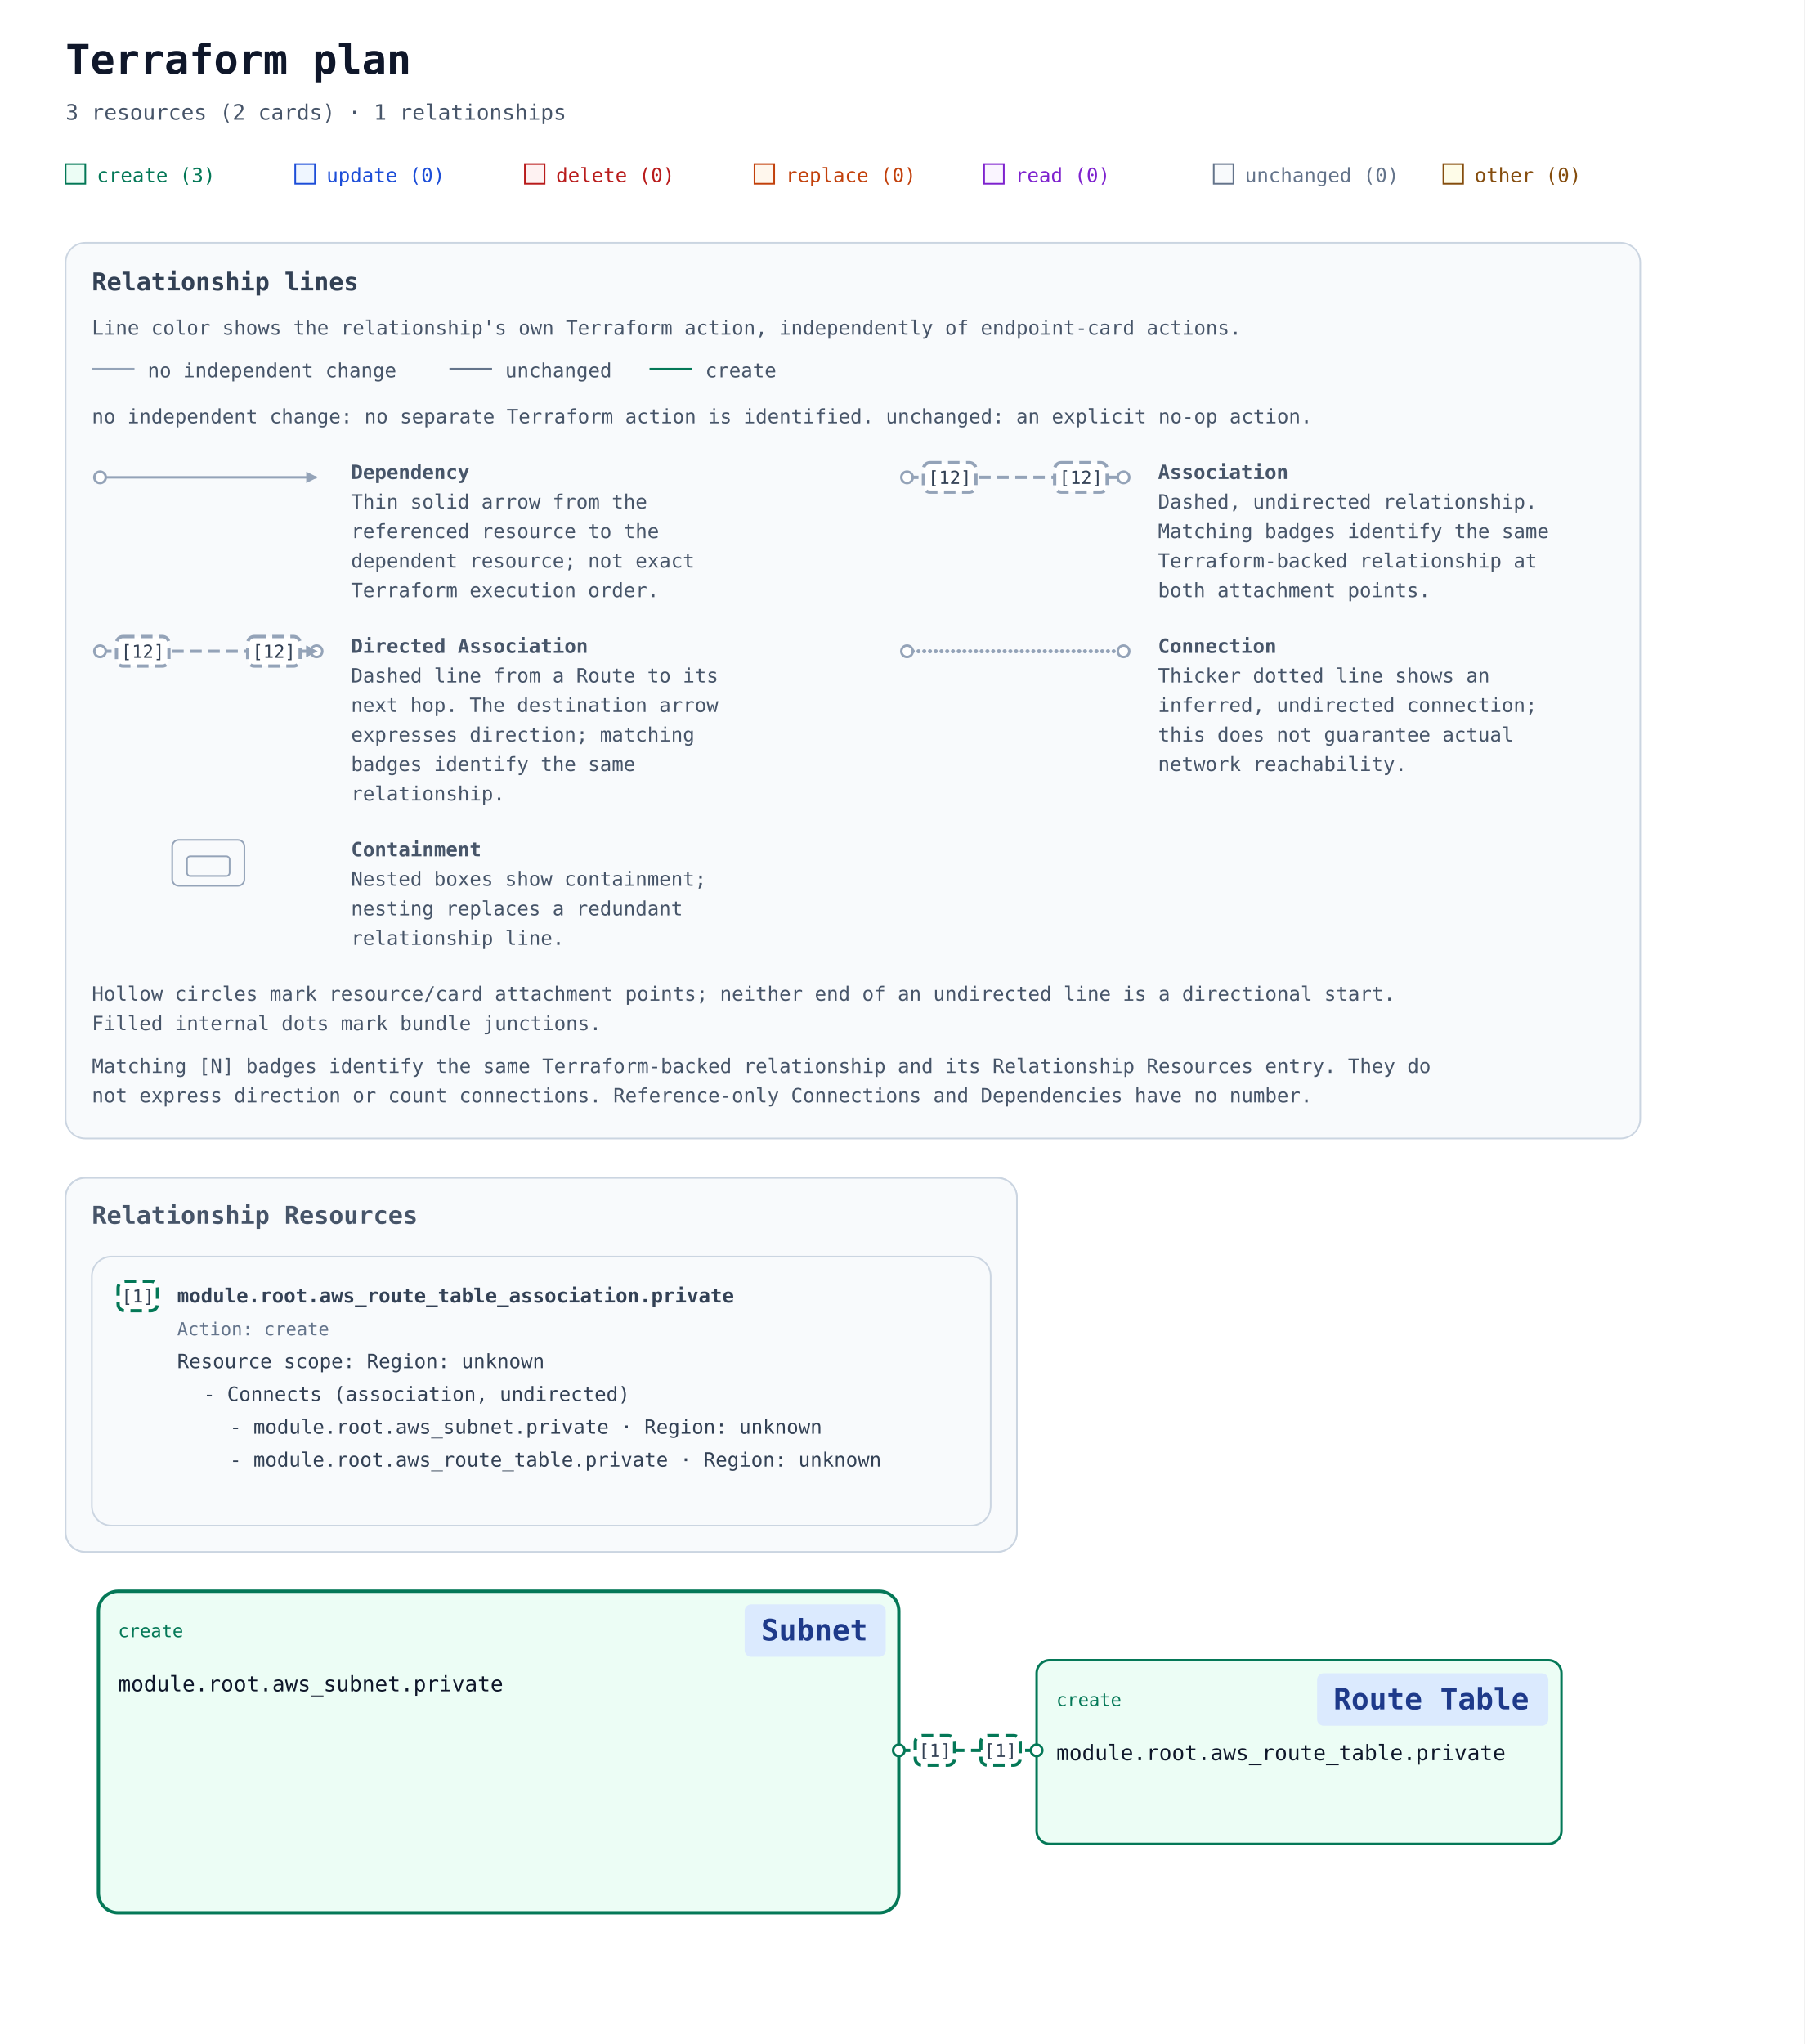
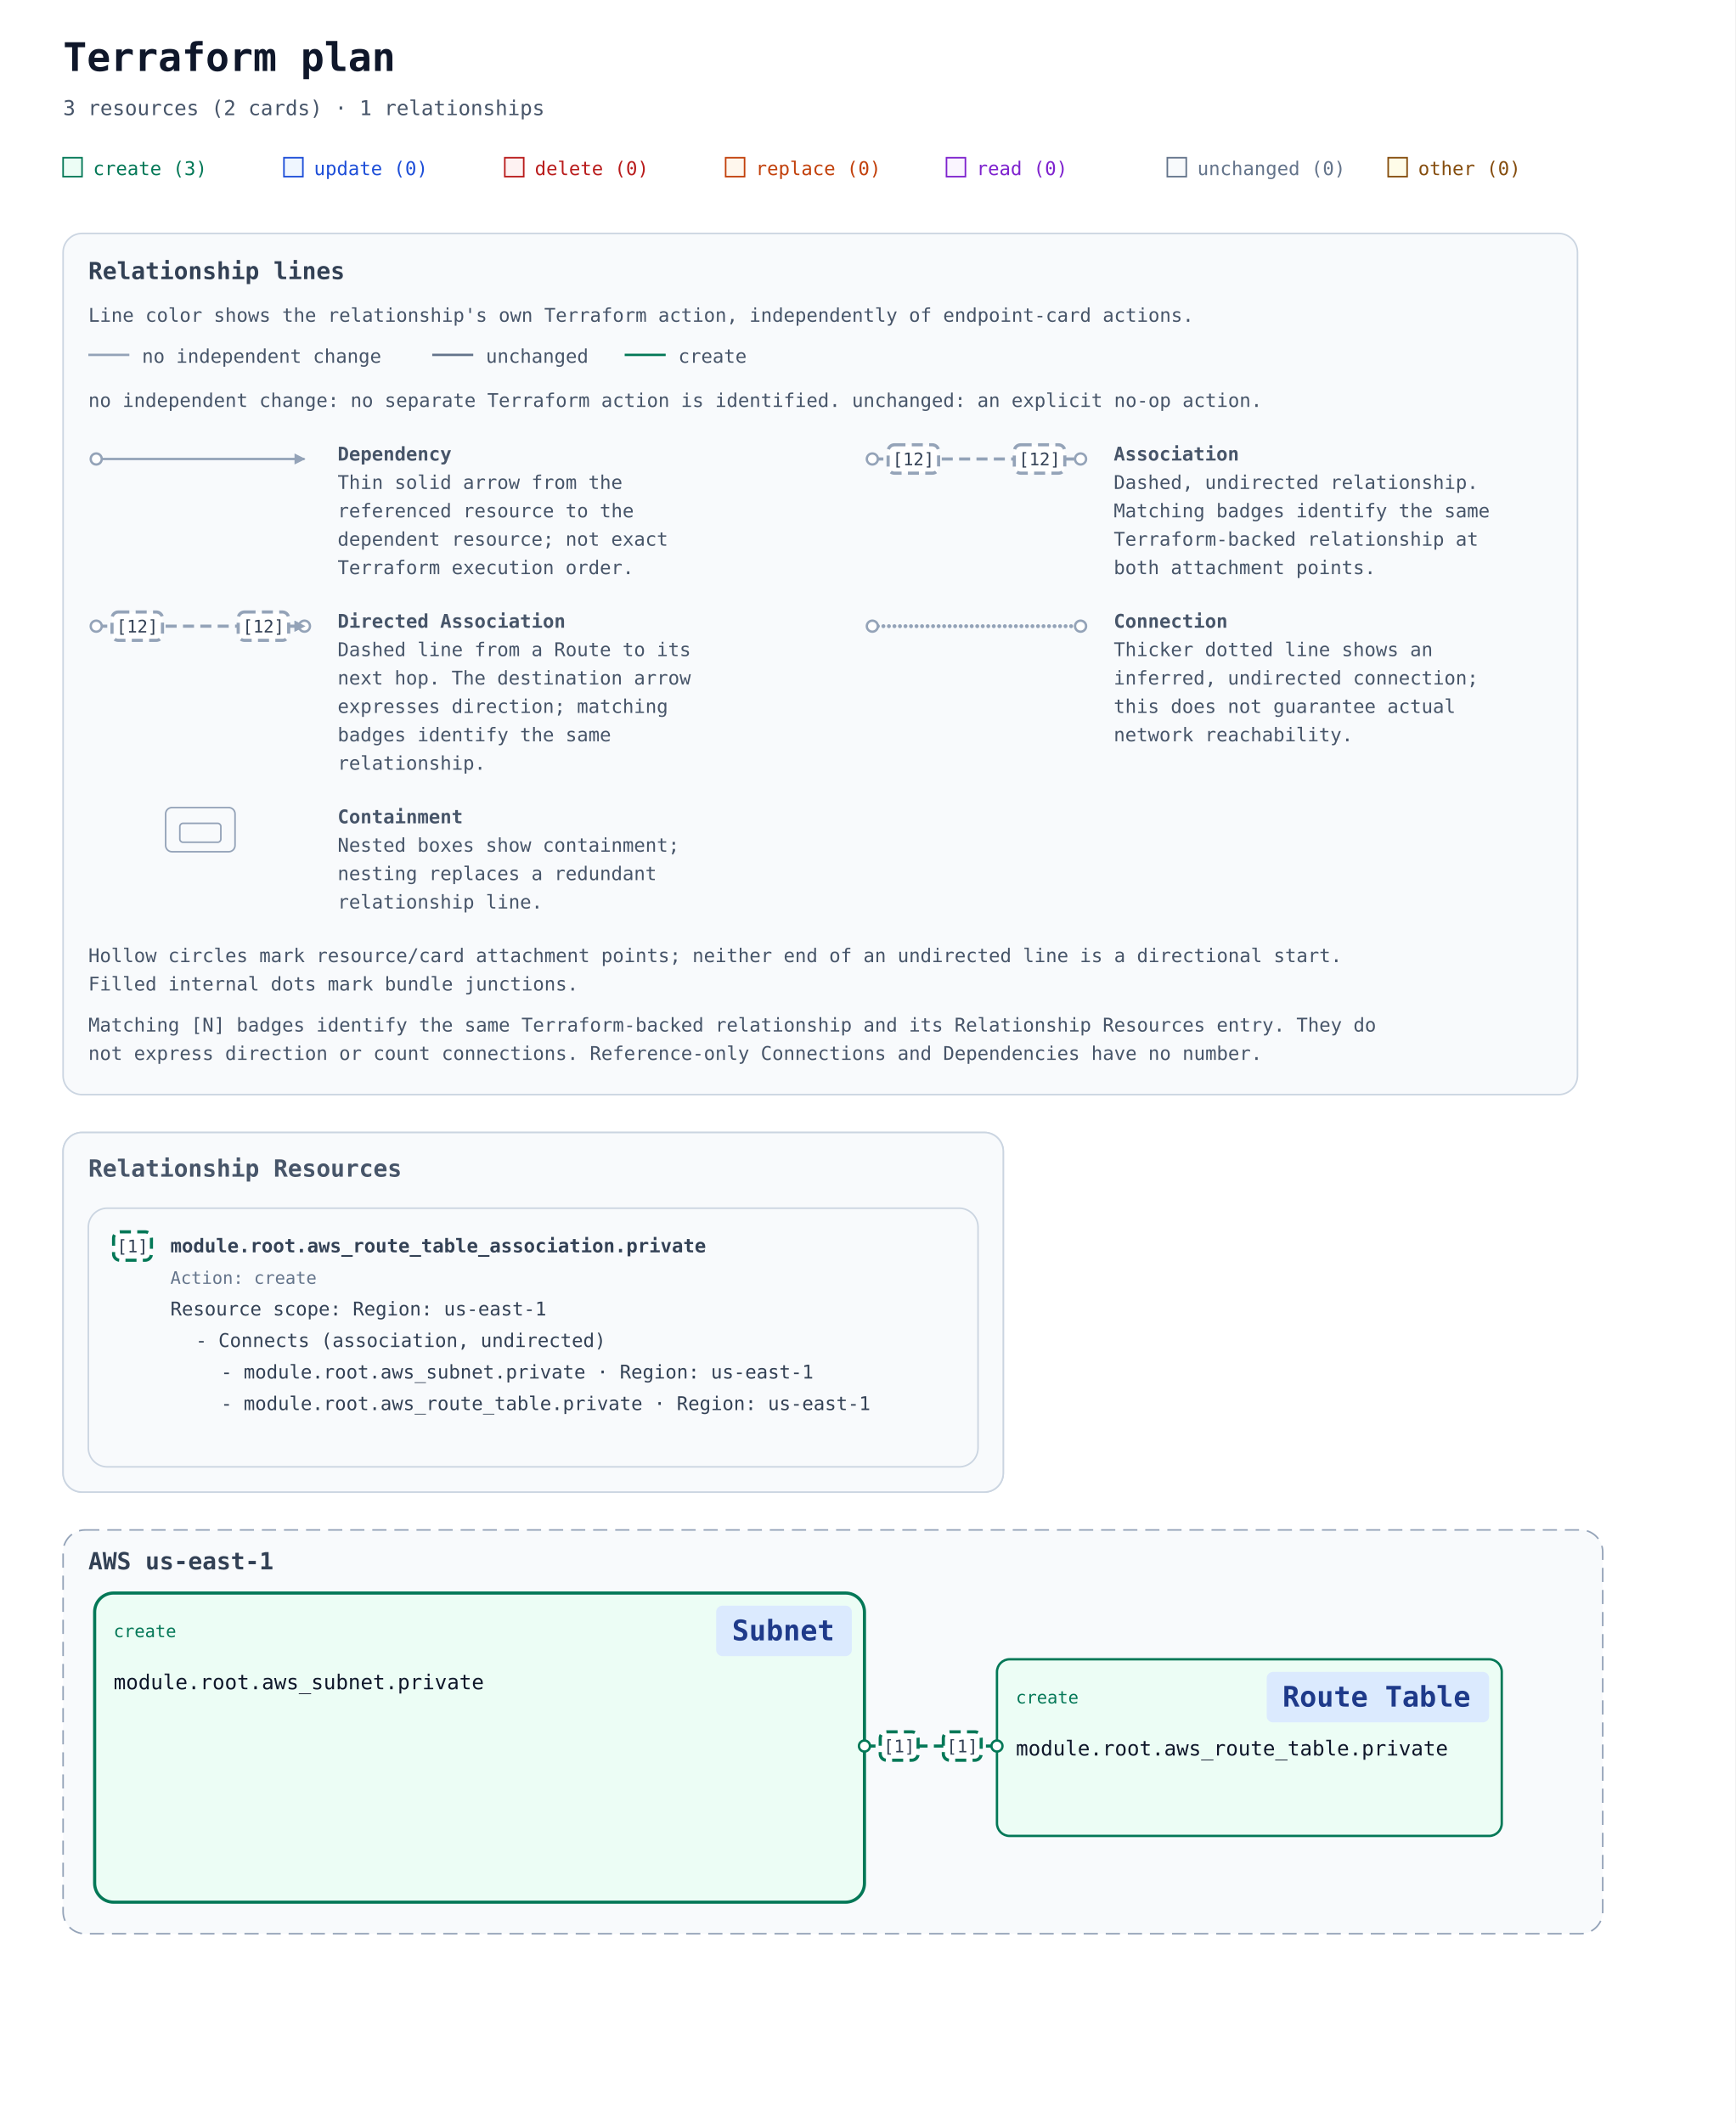
- <svg xmlns="http://www.w3.org/2000/svg" width="1100" height="1246" viewBox="0 0 1100 1246" role="img" aria-labelledby="title description">
+ <svg xmlns="http://www.w3.org/2000/svg" width="1100" height="1346" viewBox="0 0 1100 1346" role="img" aria-labelledby="title description">
  <defs>
    <marker id="arrow" viewBox="0 0 10 10" refX="9" refY="5" markerWidth="7" markerHeight="7" markerUnits="userSpaceOnUse" orient="auto-start-reverse">
      <path d="M 0 0 L 10 5 L 0 10 z" fill="#94a3b8" />
    </marker>
    <marker id="arrow-create" viewBox="0 0 10 10" refX="9" refY="5" markerWidth="7" markerHeight="7" markerUnits="userSpaceOnUse" orient="auto-start-reverse">
      <path d="M 0 0 L 10 5 L 0 10 z" fill="#047857" />
    </marker>
  </defs>
  <rect width="100%" height="100%" fill="#ffffff" />
  <g font-family="ui-monospace, SFMono-Regular, Consolas, monospace">
    <text x="40" y="45" font-size="25" font-weight="700" fill="#0f172a">Terraform plan</text>
    <text x="40" y="73" font-size="13" fill="#475569">3 resources (2 cards) · 1 relationships</text>
    <rect x="40" y="100" width="12" height="12" fill="#ecfdf5" stroke="#047857" />
    <text x="59" y="111" font-size="12" fill="#047857">create (3)</text>
    <rect x="180" y="100" width="12" height="12" fill="#eff6ff" stroke="#1d4ed8" />
    <text x="199" y="111" font-size="12" fill="#1d4ed8">update (0)</text>
    <rect x="320" y="100" width="12" height="12" fill="#fef2f2" stroke="#b91c1c" />
    <text x="339" y="111" font-size="12" fill="#b91c1c">delete (0)</text>
    <rect x="460" y="100" width="12" height="12" fill="#fff7ed" stroke="#c2410c" />
    <text x="479" y="111" font-size="12" fill="#c2410c">replace (0)</text>
    <rect x="600" y="100" width="12" height="12" fill="#faf5ff" stroke="#7e22ce" />
    <text x="619" y="111" font-size="12" fill="#7e22ce">read (0)</text>
    <rect x="740" y="100" width="12" height="12" fill="#f8fafc" stroke="#64748b" />
    <text x="759" y="111" font-size="12" fill="#64748b">unchanged (0)</text>
    <rect x="880" y="100" width="12" height="12" fill="#fefce8" stroke="#854d0e" />
    <text x="899" y="111" font-size="12" fill="#854d0e">other (0)</text>
    <g id="relationship-legend" font-size="12" fill="#475569" transform="translate(40 148)">
      <rect width="960" height="546" rx="12" fill="#f8fafc" stroke="#cbd5e1" />
      <text x="16" y="29" font-size="15" font-weight="700" fill="#334155">Relationship lines</text>
      <text x="16" y="56">Line color shows the relationship's own Terraform action, independently of endpoint-card actions.</text>
      <path data-legend-action="none" d="M 16 77 H 42" fill="none" stroke="#94a3b8" stroke-width="1.5" />
      <text x="50" y="82">no independent change</text>
      <path data-legend-action="unchanged" d="M 234 77 H 260" fill="none" stroke="#64748b" stroke-width="1.5" />
      <text x="268" y="82">unchanged</text>
      <path data-legend-action="create" d="M 356 77 H 382" fill="none" stroke="#047857" stroke-width="1.5" />
      <text x="390" y="82">create</text>
      <text x="16" y="110">no independent change: no separate Terraform action is identified. unchanged: an explicit no-op action.</text>
      <g data-legend-entry="dependency" transform="translate(0 132)">
        <g data-legend-sample="dependency">
          <path data-legend-kind="dependency" data-directionality="directed" d="M 21 11 H 153" fill="none" stroke="#94a3b8" stroke-width="1.5" marker-end="url(#arrow)" />
          <circle data-legend-endpoint="source" cx="21" cy="11" r="3.5" fill="#ffffff" stroke="#94a3b8" stroke-width="1.5" />
        </g>
        <text x="174" y="12" font-weight="700">Dependency</text>
        <text x="174" y="30">Thin solid arrow from the</text>
        <text x="174" y="48">referenced resource to the</text>
        <text x="174" y="66">dependent resource; not exact</text>
        <text x="174" y="84">Terraform execution order.</text>
      </g>
      <g data-legend-entry="association" transform="translate(492 132)">
        <g data-legend-sample="association">
          <path data-legend-kind="association" data-directionality="undirected" d="M 21 11 H 153" fill="none" stroke="#94a3b8" stroke-width="2" stroke-dasharray="7 4" />
          <circle data-legend-endpoint="source" cx="21" cy="11" r="3.5" fill="#ffffff" stroke="#94a3b8" stroke-width="1.5" />
          <circle data-legend-endpoint="target" cx="153" cy="11" r="3.5" fill="#ffffff" stroke="#94a3b8" stroke-width="1.5" />
          <g data-legend-badge="source">
            <rect x="31" y="2" width="32" height="18" rx="4" fill="#ffffff" stroke="#94a3b8" stroke-width="2" stroke-dasharray="7 4" />
            <text x="47" y="15" text-anchor="middle" font-size="11" fill="#334155">[12]</text>
          </g>
          <g data-legend-badge="target">
            <rect x="111" y="2" width="32" height="18" rx="4" fill="#ffffff" stroke="#94a3b8" stroke-width="2" stroke-dasharray="7 4" />
            <text x="127" y="15" text-anchor="middle" font-size="11" fill="#334155">[12]</text>
          </g>
        </g>
        <text x="174" y="12" font-weight="700">Association</text>
        <text x="174" y="30">Dashed, undirected relationship.</text>
        <text x="174" y="48">Matching badges identify the same</text>
        <text x="174" y="66">Terraform-backed relationship at</text>
        <text x="174" y="84">both attachment points.</text>
      </g>
      <g data-legend-entry="directed-association" transform="translate(0 238)">
        <g data-legend-sample="directed-association">
          <path data-legend-kind="directed-association" data-directionality="directed" d="M 21 11 H 153" fill="none" stroke="#94a3b8" stroke-width="2" stroke-dasharray="7 4" marker-end="url(#arrow)" />
          <circle data-legend-endpoint="source" cx="21" cy="11" r="3.5" fill="#ffffff" stroke="#94a3b8" stroke-width="1.5" />
          <circle data-legend-endpoint="target" cx="153" cy="11" r="3.5" fill="#ffffff" stroke="#94a3b8" stroke-width="1.5" />
          <path data-legend-arrow="true" d="M 146.7 7.5 L 153.7 11 L 146.7 14.5 Z" fill="#94a3b8" />
          <g data-legend-badge="source">
            <rect x="31" y="2" width="32" height="18" rx="4" fill="#ffffff" stroke="#94a3b8" stroke-width="2" stroke-dasharray="7 4" />
            <text x="47" y="15" text-anchor="middle" font-size="11" fill="#334155">[12]</text>
          </g>
          <g data-legend-badge="target">
            <rect x="111" y="2" width="32" height="18" rx="4" fill="#ffffff" stroke="#94a3b8" stroke-width="2" stroke-dasharray="7 4" />
            <text x="127" y="15" text-anchor="middle" font-size="11" fill="#334155">[12]</text>
          </g>
        </g>
        <text x="174" y="12" font-weight="700">Directed Association</text>
        <text x="174" y="30">Dashed line from a Route to its</text>
        <text x="174" y="48">next hop. The destination arrow</text>
        <text x="174" y="66">expresses direction; matching</text>
        <text x="174" y="84">badges identify the same</text>
        <text x="174" y="102">relationship.</text>
      </g>
      <g data-legend-entry="connection" transform="translate(492 238)">
        <g data-legend-sample="connection">
          <path data-legend-kind="connection" data-directionality="undirected" d="M 21 11 H 153" fill="none" stroke="#94a3b8" stroke-width="2.5" stroke-dasharray="0 3.5" stroke-linecap="round" />
          <circle data-legend-endpoint="source" cx="21" cy="11" r="3.5" fill="#ffffff" stroke="#94a3b8" stroke-width="1.5" />
          <circle data-legend-endpoint="target" cx="153" cy="11" r="3.5" fill="#ffffff" stroke="#94a3b8" stroke-width="1.5" />
        </g>
        <text x="174" y="12" font-weight="700">Connection</text>
        <text x="174" y="30">Thicker dotted line shows an</text>
        <text x="174" y="48">inferred, undirected connection;</text>
        <text x="174" y="66">this does not guarantee actual</text>
        <text x="174" y="84">network reachability.</text>
      </g>
      <g data-legend-entry="containment" transform="translate(0 362)">
        <g data-legend-sample="containment">
          <g data-legend-kind="containment" fill="none" stroke="#94a3b8">
            <rect x="65" y="2" width="44" height="28" rx="4" />
            <rect x="74" y="12" width="26" height="12" rx="2" />
          </g>
        </g>
        <text x="174" y="12" font-weight="700">Containment</text>
        <text x="174" y="30">Nested boxes show containment;</text>
        <text x="174" y="48">nesting replaces a redundant</text>
        <text x="174" y="66">relationship line.</text>
      </g>
      <text x="16" y="462">Hollow circles mark resource/card attachment points; neither end of an undirected line is a directional start.</text>
      <text x="16" y="480">Filled internal dots mark bundle junctions.</text>
      <text x="16" y="506">Matching [N] badges identify the same Terraform-backed relationship and its Relationship Resources entry. They do</text>
      <text x="16" y="524">not express direction or count connections. Reference-only Connections and Dependencies have no number.</text>
    </g>
    <g transform="translate(0 558)">
      <g data-annotation-area="true" data-packing-width="1100" data-measured-height="252">
        <g data-annotation-card="true" transform="translate(40 160)">
-           <rect width="580" height="228" rx="12" fill="#f8fafc" stroke="#cbd5e1" />
+           <rect width="596" height="228" rx="12" fill="#f8fafc" stroke="#cbd5e1" />
          <g data-annotation-section="Relationship Resources" data-packing-width="1020">
-             <rect width="580" height="228" rx="12" fill="#f8fafc" stroke="#cbd5e1" />
+             <rect width="596" height="228" rx="12" fill="#f8fafc" stroke="#cbd5e1" />
            <text x="16" y="28" font-size="15" font-weight="700" fill="#475569">Relationship Resources</text>
            <g data-annotation-card="true" transform="translate(16 48)">
-               <rect width="548" height="164" rx="12" fill="#f8fafc" stroke="#cbd5e1" />
+               <rect width="564" height="164" rx="12" fill="#f8fafc" stroke="#cbd5e1" />
              <g data-relationship-index="true">
                <g data-relationship-entry="1" id="relationship-5b5b5b226177735f726f7574655f7461626c655f6173736f63696174696f6e2e70726976617465222c6e756c6c5d5d2c5b5b227465727261666f726d3a3631373737333566373337353632366536353734326537303732363937363631373436352d63757272656e74222c227465727261666f726d3a363137373733356637323666373537343635356637343631363236633635326537303732363937363631373436352d63757272656e74222c226173736f63696174696f6e222c22756e6469726563746564225d5d5d">
                  <a href="#relationship-5b5b5b226177735f726f7574655f7461626c655f6173736f63696174696f6e2e70726976617465222c6e756c6c5d5d2c5b5b227465727261666f726d3a3631373737333566373337353632366536353734326537303732363937363631373436352d63757272656e74222c227465727261666f726d3a363137373733356637323666373537343635356637343631363236633635326537303732363937363631373436352d63757272656e74222c226173736f63696174696f6e222c22756e6469726563746564225d5d5d" data-relationship-select="true" aria-label="Relationship [1]: Connects (association, undirected): module.root.aws_subnet.private / module.root.aws_route_table.private">
                    <rect x="16" y="15" width="24" height="18" rx="4" fill="#ffffff" stroke="#047857" stroke-width="2" stroke-dasharray="7 4" />
                    <text x="28" y="28" text-anchor="middle" font-size="11" fill="#334155">[1]</text>
                  </a>
                  <text data-source-address="aws_route_table_association.private" data-source-identity="terraform:6177735f726f7574655f7461626c655f6173736f63696174696f6e2e70726976617465-current" font-size="12" font-weight="600" fill="#334155">
                    <tspan x="52" y="28" xml:space="preserve">module.root.aws_route_table_association.private</tspan>
                  </text>
                  <text data-resource-action="true" x="52" y="48" font-size="11" fill="#64748b">Action: create</text>
                  <text font-size="12" fill="#334155">
-                     <tspan x="52" y="68" xml:space="preserve">Resource scope: Region: unknown</tspan>
+                     <tspan x="52" y="68" xml:space="preserve">Resource scope: Region: us-east-1</tspan>
                  </text>
                  <text font-size="12" fill="#334155">
                    <tspan x="68" y="88" xml:space="preserve">- Connects (association, undirected)</tspan>
                  </text>
-                   <a href="#resource-6177735f7375626e65742e70726976617465-current" data-relationship-endpoint="true" aria-label="- module.root.aws_subnet.private · Region: unknown">
+                   <a href="#resource-6177735f7375626e65742e70726976617465-current" data-relationship-endpoint="true" aria-label="- module.root.aws_subnet.private · Region: us-east-1">
                    <text font-size="12" fill="#334155">
-                       <tspan x="84" y="108" xml:space="preserve">- module.root.aws_subnet.private · Region: unknown</tspan>
+                       <tspan x="84" y="108" xml:space="preserve">- module.root.aws_subnet.private · Region: us-east-1</tspan>
                    </text>
                  </a>
-                   <a href="#resource-6177735f726f7574655f7461626c652e70726976617465-current" data-relationship-endpoint="true" aria-label="- module.root.aws_route_table.private · Region: unknown">
+                   <a href="#resource-6177735f726f7574655f7461626c652e70726976617465-current" data-relationship-endpoint="true" aria-label="- module.root.aws_route_table.private · Region: us-east-1">
                    <text font-size="12" fill="#334155">
-                       <tspan x="84" y="128" xml:space="preserve">- module.root.aws_route_table.private · Region: unknown</tspan>
+                       <tspan x="84" y="128" xml:space="preserve">- module.root.aws_route_table.private · Region: us-east-1</tspan>
                    </text>
                  </a>
                </g>
              </g>
            </g>
          </g>
        </g>
      </g>
      <g data-architecture="true" transform="translate(0 252)">
+         <g data-deployment-scope="true" data-scope-provider="AWS" data-region="us-east-1">
+           <rect x="40" y="160" width="976" height="256" rx="14" fill="#f8fafc" stroke="#94a3b8" stroke-dasharray="9 5" />
+           <text x="56" y="185" font-size="15" font-weight="700" fill="#334155">AWS us-east-1</text>
+         </g>
        <g data-container="resource-6177735f7375626e65742e70726976617465-current">
-           <rect x="60" y="160" width="488" height="196" rx="12" fill="#ecfdf5" stroke="#047857" stroke-width="2" data-mode="managed" />
-         </g>
-         <path d="M 548 257 L 632 257 " data-edge-kind="association" data-relationship-ids="relationship-5b5b5b226177735f726f7574655f7461626c655f6173736f63696174696f6e2e70726976617465222c6e756c6c5d5d2c5b5b227465727261666f726d3a3631373737333566373337353632366536353734326537303732363937363631373436352d63757272656e74222c227465727261666f726d3a363137373733356637323666373537343635356637343631363236633635326537303732363937363631373436352d63757272656e74222c226173736f63696174696f6e222c22756e6469726563746564225d5d5d" data-directionality="undirected" data-source="resource-6177735f7375626e65742e70726976617465-current" data-target="resource-6177735f726f7574655f7461626c652e70726976617465-current" fill="none" stroke="#047857" stroke-width="2" stroke-dasharray="7 4" stroke-linejoin="round" />
+           <rect x="60" y="200" width="488" height="196" rx="12" fill="#ecfdf5" stroke="#047857" stroke-width="2" data-mode="managed" />
+         </g>
+         <path d="M 548 297 L 632 297 " data-edge-kind="association" data-relationship-ids="relationship-5b5b5b226177735f726f7574655f7461626c655f6173736f63696174696f6e2e70726976617465222c6e756c6c5d5d2c5b5b227465727261666f726d3a3631373737333566373337353632366536353734326537303732363937363631373436352d63757272656e74222c227465727261666f726d3a363137373733356637323666373537343635356637343631363236633635326537303732363937363631373436352d63757272656e74222c226173736f63696174696f6e222c22756e6469726563746564225d5d5d" data-directionality="undirected" data-source="resource-6177735f7375626e65742e70726976617465-current" data-target="resource-6177735f726f7574655f7461626c652e70726976617465-current" fill="none" stroke="#047857" stroke-width="2" stroke-dasharray="7 4" stroke-linejoin="round" />
        <g id="resource-6177735f726f7574655f7461626c652e70726976617465-current" data-architecture-id="terraform:6177735f726f7574655f7461626c652e70726976617465-current" data-qualified-address="module.root.aws_route_table.private" data-terraform-address="aws_route_table.private">
-           <rect x="632" y="202" width="320" height="112" rx="8" fill="#ecfdf5" stroke="#047857" stroke-width="1.5" data-mode="managed" />
-           <text data-resource-type-heading="true" x="644" y="230" font-size="11" fill="#047857" xml:space="preserve">create</text>
-           <rect data-service-badge="true" data-presentation-padding="10 4" data-service-category="network" data-service-full-name="Amazon VPC" data-display-name="Route Table" x="803" y="210" width="141" height="32" rx="4" fill="#dbeafe" />
-           <text data-service-name="true" x="813" y="232" font-size="18" font-weight="700" fill="#1e3a8a" xml:space="preserve">Route Table</text>
-           <text x="644" y="263" font-size="13" fill="#0f172a" xml:space="preserve">module.root.aws_route_table.private</text>
-           <text x="644" y="302" font-size="10" fill="#64748b" />
-         </g>
-         <g id="resource-6177735f7375626e65742e70726976617465-current" data-architecture-id="terraform:6177735f7375626e65742e70726976617465-current" data-qualified-address="module.root.aws_subnet.private" data-terraform-address="aws_subnet.private" data-presentation-header="60 160 488 112">
-           <text data-resource-type-heading="true" x="72" y="188" font-size="11" fill="#047857" xml:space="preserve">create</text>
-           <rect data-service-badge="true" data-presentation-padding="10 4" data-service-category="network" data-service-full-name="Amazon VPC" data-display-name="Subnet" x="454" y="168" width="86" height="32" rx="4" fill="#dbeafe" />
-           <text data-service-name="true" x="464" y="190" font-size="18" font-weight="700" fill="#1e3a8a" xml:space="preserve">Subnet</text>
-           <text x="72" y="221" font-size="13" fill="#0f172a" xml:space="preserve">module.root.aws_subnet.private</text>
-           <text x="72" y="260" font-size="10" fill="#64748b" />
+           <rect x="632" y="242" width="320" height="112" rx="8" fill="#ecfdf5" stroke="#047857" stroke-width="1.5" data-mode="managed" />
+           <text data-resource-type-heading="true" x="644" y="270" font-size="11" fill="#047857" xml:space="preserve">create</text>
+           <rect data-service-badge="true" data-presentation-padding="10 4" data-service-category="network" data-service-full-name="Amazon VPC" data-display-name="Route Table" x="803" y="250" width="141" height="32" rx="4" fill="#dbeafe" />
+           <text data-service-name="true" x="813" y="272" font-size="18" font-weight="700" fill="#1e3a8a" xml:space="preserve">Route Table</text>
+           <text x="644" y="303" font-size="13" fill="#0f172a" xml:space="preserve">module.root.aws_route_table.private</text>
+           <text x="644" y="342" font-size="10" fill="#64748b" />
+         </g>
+         <g id="resource-6177735f7375626e65742e70726976617465-current" data-architecture-id="terraform:6177735f7375626e65742e70726976617465-current" data-qualified-address="module.root.aws_subnet.private" data-terraform-address="aws_subnet.private" data-presentation-header="60 200 488 112">
+           <text data-resource-type-heading="true" x="72" y="228" font-size="11" fill="#047857" xml:space="preserve">create</text>
+           <rect data-service-badge="true" data-presentation-padding="10 4" data-service-category="network" data-service-full-name="Amazon VPC" data-display-name="Subnet" x="454" y="208" width="86" height="32" rx="4" fill="#dbeafe" />
+           <text data-service-name="true" x="464" y="230" font-size="18" font-weight="700" fill="#1e3a8a" xml:space="preserve">Subnet</text>
+           <text x="72" y="261" font-size="13" fill="#0f172a" xml:space="preserve">module.root.aws_subnet.private</text>
+           <text x="72" y="300" font-size="10" fill="#64748b" />
        </g>
        <g data-endpoints="true" data-source="resource-6177735f7375626e65742e70726976617465-current" data-target="resource-6177735f726f7574655f7461626c652e70726976617465-current" aria-hidden="true">
-           <circle data-endpoint="source" cx="548" cy="257" r="3.5" fill="#ffffff" stroke="#047857" stroke-width="1.5" />
-           <circle data-endpoint="target" cx="632" cy="257" r="3.5" fill="#ffffff" stroke="#047857" stroke-width="1.5" />
+           <circle data-endpoint="source" cx="548" cy="297" r="3.5" fill="#ffffff" stroke="#047857" stroke-width="1.5" />
+           <circle data-endpoint="target" cx="632" cy="297" r="3.5" fill="#ffffff" stroke="#047857" stroke-width="1.5" />
        </g>
        <g data-relationship-marker="1">
          <a href="#relationship-5b5b5b226177735f726f7574655f7461626c655f6173736f63696174696f6e2e70726976617465222c6e756c6c5d5d2c5b5b227465727261666f726d3a3631373737333566373337353632366536353734326537303732363937363631373436352d63757272656e74222c227465727261666f726d3a363137373733356637323666373537343635356637343631363236633635326537303732363937363631373436352d63757272656e74222c226173736f63696174696f6e222c22756e6469726563746564225d5d5d" data-relationship-select="true" aria-label="Relationship [1]: Connects (association, undirected): module.root.aws_subnet.private / module.root.aws_route_table.private">
-             <rect x="598" y="248" width="24" height="18" rx="4" fill="#ffffff" stroke="#047857" stroke-width="2" stroke-dasharray="7 4" />
-             <text x="610" y="261" text-anchor="middle" font-size="11" fill="#334155">[1]</text>
+             <rect x="598" y="288" width="24" height="18" rx="4" fill="#ffffff" stroke="#047857" stroke-width="2" stroke-dasharray="7 4" />
+             <text x="610" y="301" text-anchor="middle" font-size="11" fill="#334155">[1]</text>
          </a>
        </g>
        <g data-relationship-marker="1">
          <a href="#relationship-5b5b5b226177735f726f7574655f7461626c655f6173736f63696174696f6e2e70726976617465222c6e756c6c5d5d2c5b5b227465727261666f726d3a3631373737333566373337353632366536353734326537303732363937363631373436352d63757272656e74222c227465727261666f726d3a363137373733356637323666373537343635356637343631363236633635326537303732363937363631373436352d63757272656e74222c226173736f63696174696f6e222c22756e6469726563746564225d5d5d" data-relationship-select="true" aria-label="Relationship [1]: Connects (association, undirected): module.root.aws_subnet.private / module.root.aws_route_table.private">
-             <rect x="558" y="248" width="24" height="18" rx="4" fill="#ffffff" stroke="#047857" stroke-width="2" stroke-dasharray="7 4" />
-             <text x="570" y="261" text-anchor="middle" font-size="11" fill="#334155">[1]</text>
+             <rect x="558" y="288" width="24" height="18" rx="4" fill="#ffffff" stroke="#047857" stroke-width="2" stroke-dasharray="7 4" />
+             <text x="570" y="301" text-anchor="middle" font-size="11" fill="#334155">[1]</text>
          </a>
        </g>
      </g>
    </g>
  </g>
</svg>
